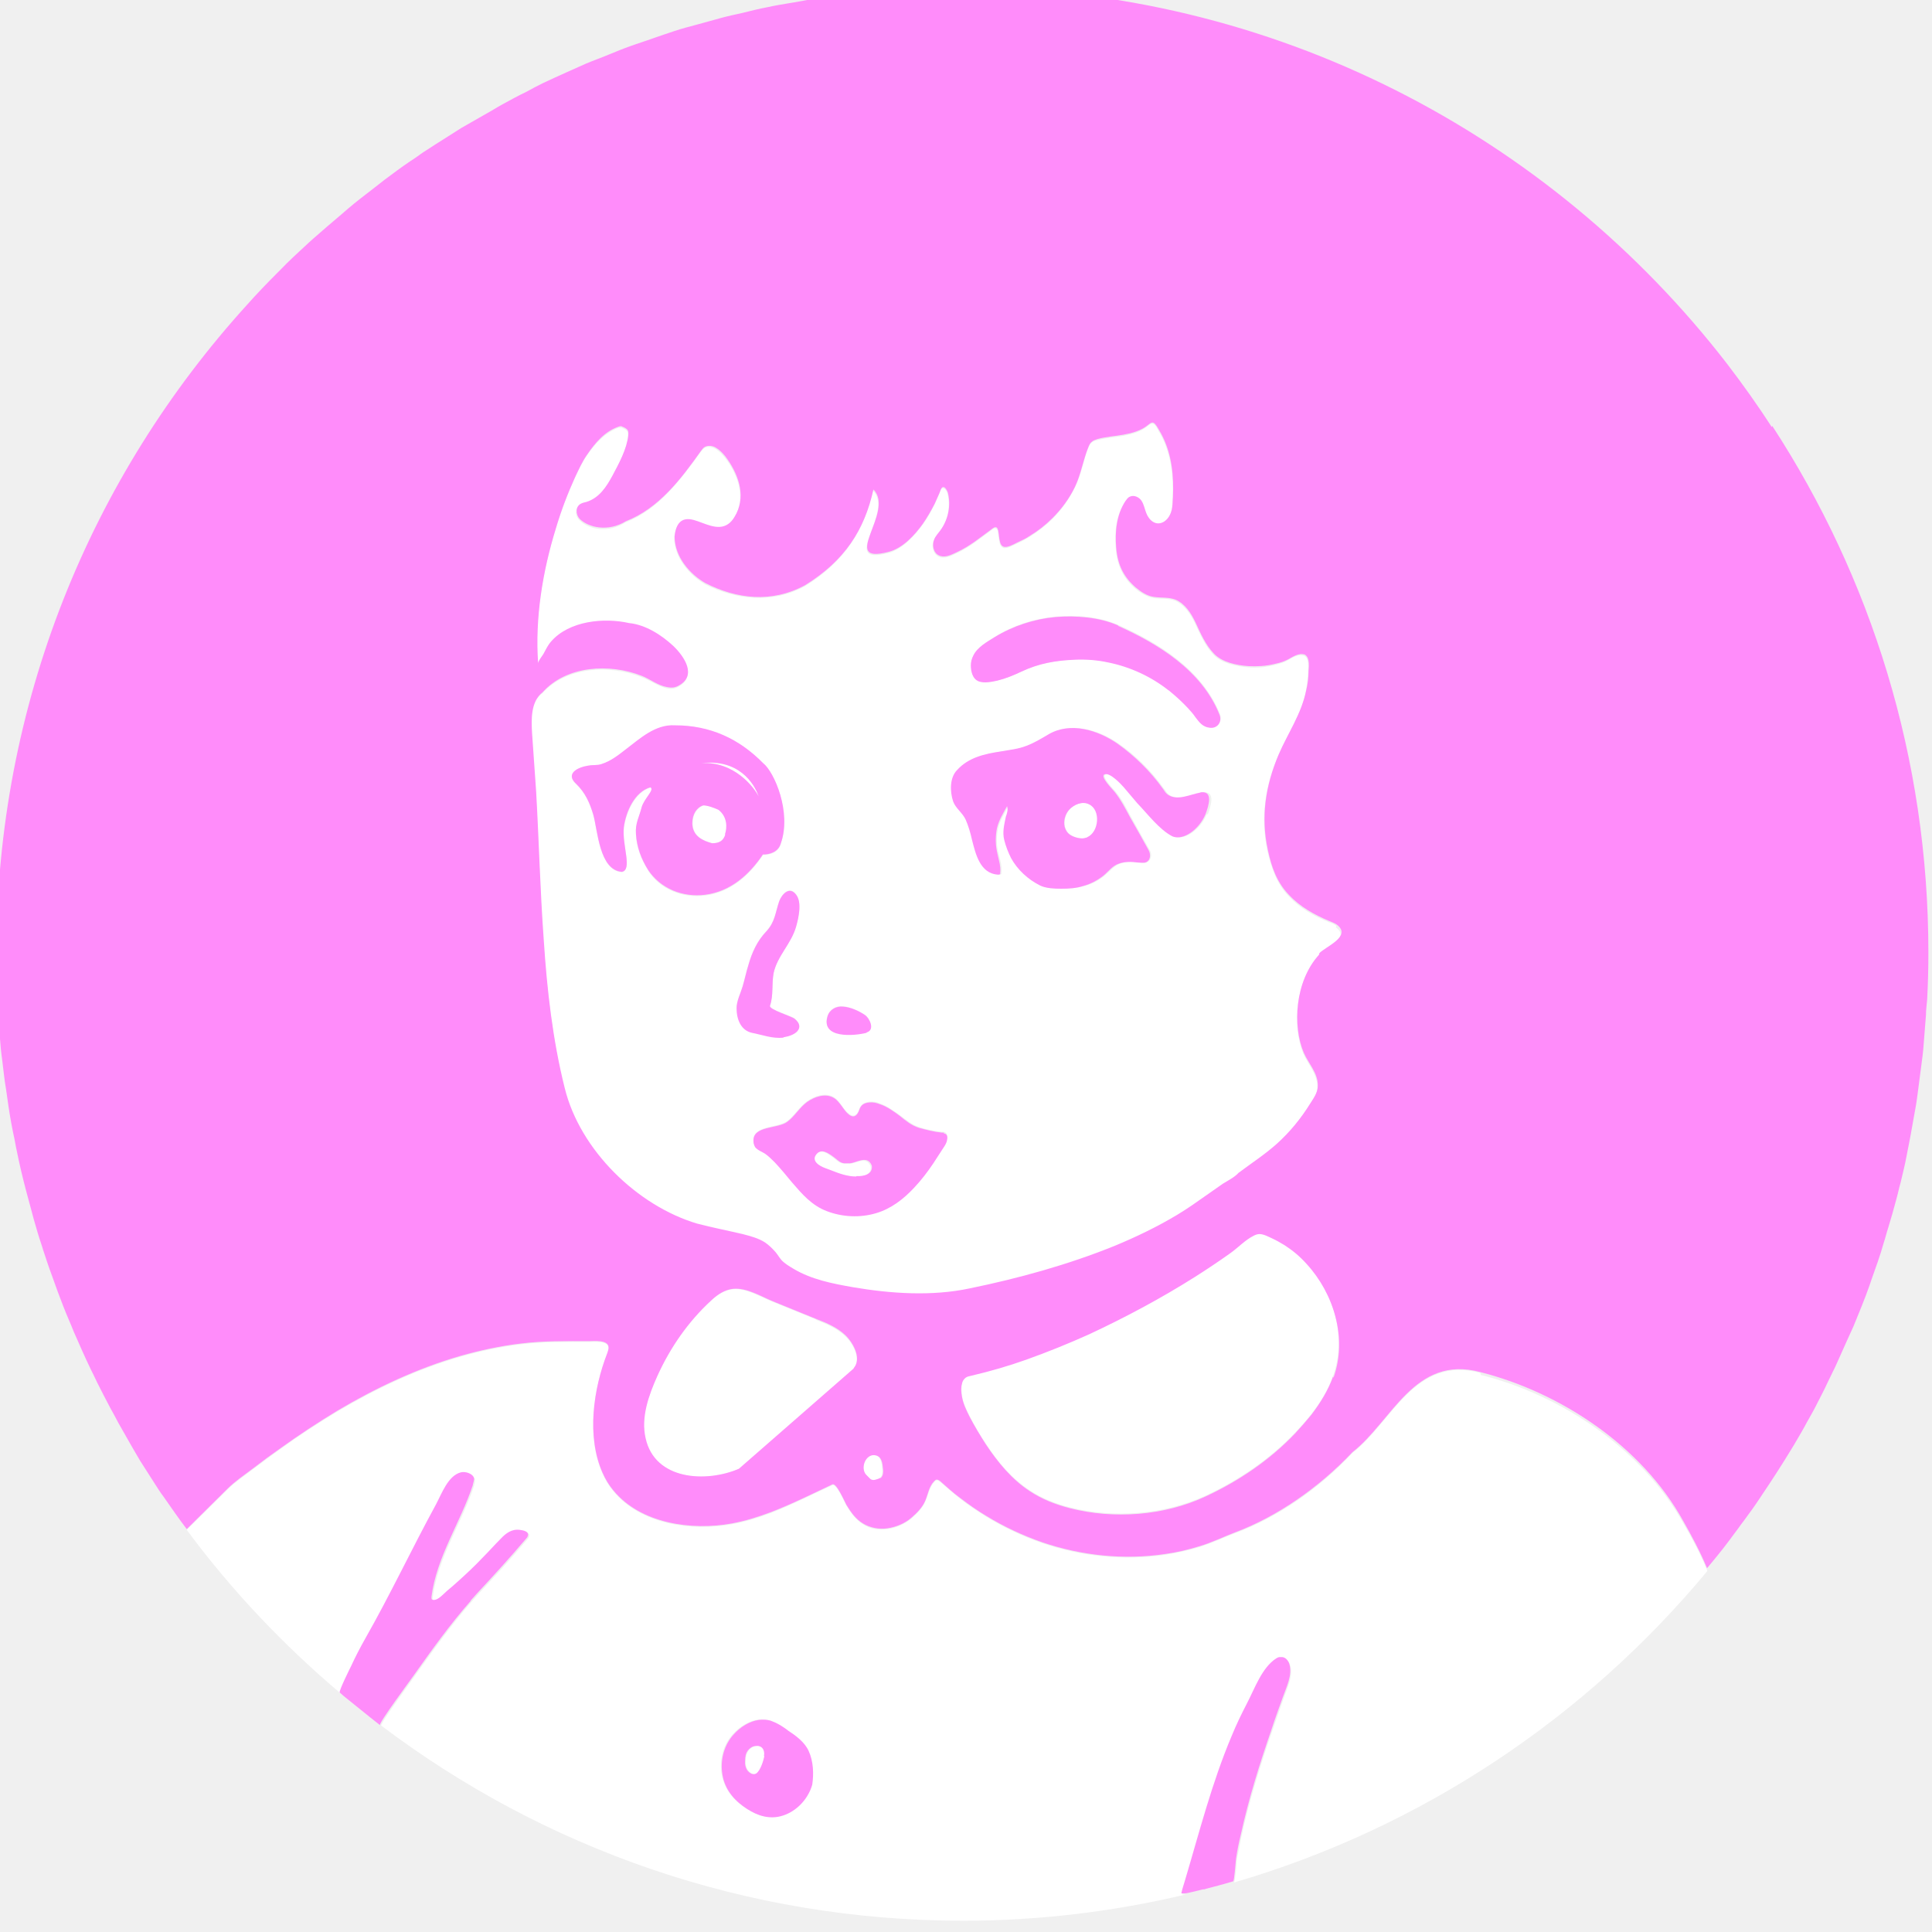
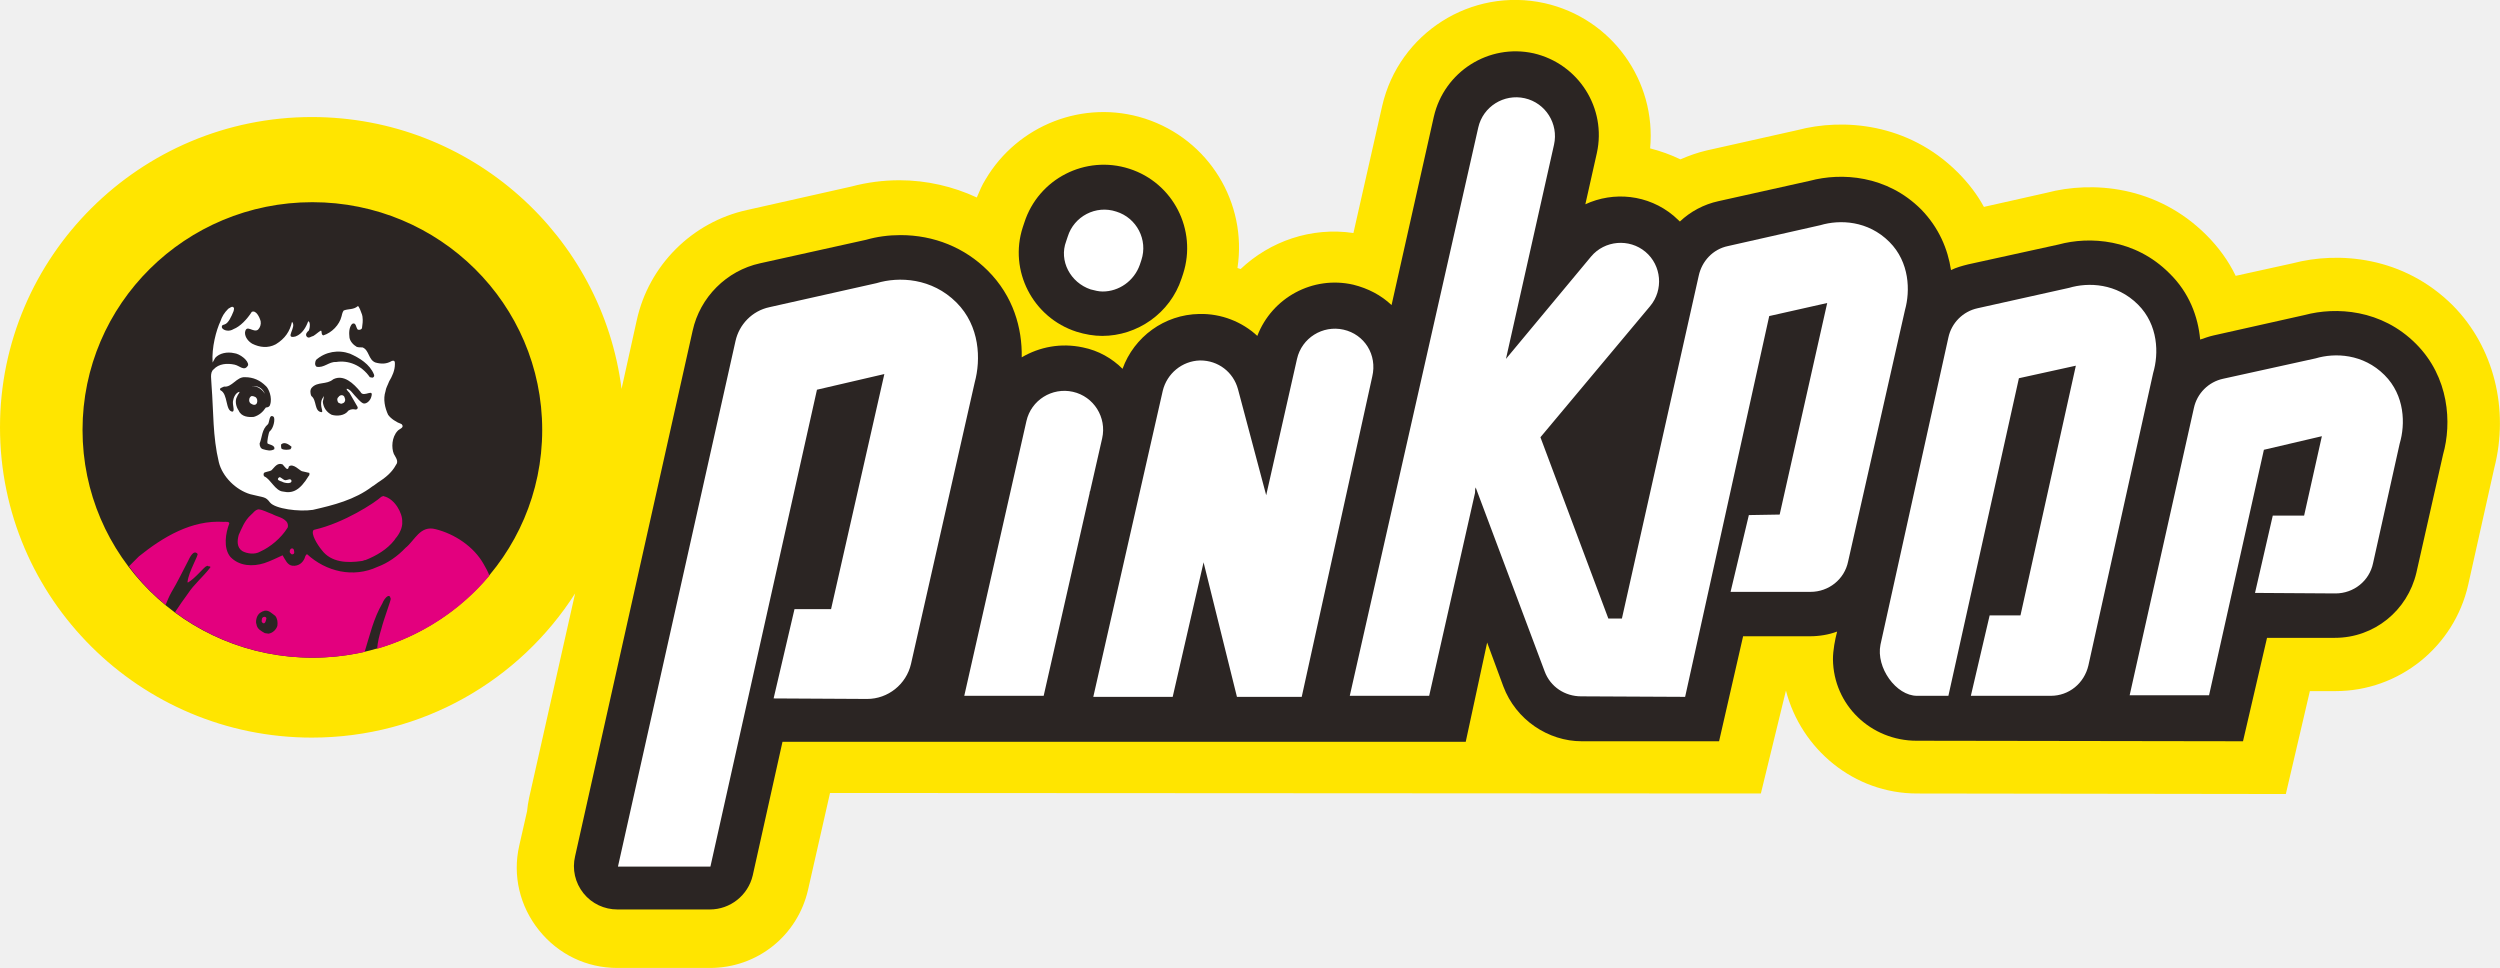
- <svg xmlns="http://www.w3.org/2000/svg" id="uuid-6446df7c-6e77-43a7-b198-098a9e299834" width="48" height="48" viewBox="0 0 48 48">
-   <defs>
-     <style>.uuid-f7339c47-a473-4e1d-9678-73e5965be45e{fill:#fff;}.uuid-77a30839-bd8a-4a62-8f6d-30250f1ace01{fill:#ff8cfa;}</style>
-   </defs>
-   <path class="uuid-f7339c47-a473-4e1d-9678-73e5965be45e" d="M20.27,32.78c-.36-.15-.72-.29-1.08-.44-.3-.12-.65-.34-.98-.31-.21.02-.39.14-.54.28-.58.53-1.02,1.18-1.35,1.89-.21.47-.41,1.02-.29,1.54.23,1.04,1.51,1.1,2.32.76l2.85-2.49c.21-.24-.01-.64-.21-.82-.2-.19-.47-.3-.72-.4h0Z" />
-   <path class="uuid-f7339c47-a473-4e1d-9678-73e5965be45e" d="M17.48,20.01c-.16.06-.27.22-.27.44,0,.33.27.44.49.5.16,0,.27-.06.33-.22.05-.17.05-.44-.16-.61-.11-.06-.27-.11-.38-.11h0Z" />
-   <path class="uuid-f7339c47-a473-4e1d-9678-73e5965be45e" d="M31.92,30.92c-.1-.06-.2-.13-.31-.17-.1-.04-.22-.12-.32-.11-.05,0-.1.02-.14.04-.22.11-.39.3-.59.44-.29.21-.58.4-.88.59-.84.53-1.72,1.01-2.62,1.42-.51.23-1.03.45-1.56.63-.45.16-.91.29-1.37.4-.05.01-.1.03-.14.05-.05.03-.08.09-.09.15-.02.1-.01.22,0,.32.03.18.11.34.19.5.12.24.25.46.4.68.29.45.64.87,1.1,1.17.3.2.64.33.99.42,1.1.28,2.35.18,3.37-.29.82-.38,1.6-.91,2.22-1.56.14-.15.28-.3.41-.47.23-.29.42-.6.54-.95.35-.97.01-2.08-.67-2.83-.16-.17-.34-.33-.54-.46h0Z" />
-   <path class="uuid-f7339c47-a473-4e1d-9678-73e5965be45e" d="M18.85,19.79c-.11-.33-.49-.94-1.43-.83.82-.05,1.32.61,1.43.83Z" />
-   <path class="uuid-f7339c47-a473-4e1d-9678-73e5965be45e" d="M33.2,23c-.06-.04-.12-.07-.19-.09-.37-.15-.72-.35-.99-.64-.3-.31-.43-.7-.53-1.12-.18-.83-.06-1.61.27-2.38.23-.53.57-1.01.68-1.58.03-.16.05-.32.06-.49,0-.11.02-.31-.07-.39-.04-.03-.09-.03-.13-.03-.15.01-.26.11-.39.17-.09.03-.18.06-.27.08-.21.05-.42.07-.63.05-.29-.02-.66-.1-.86-.31-.21-.22-.33-.5-.46-.78-.11-.23-.26-.46-.49-.56-.18-.08-.36-.04-.54-.07-.17-.03-.33-.13-.46-.24-.31-.27-.45-.59-.48-1-.03-.39,0-.81.23-1.14.03-.04.06-.09.11-.11.1-.05.22.01.29.1.06.09.09.2.12.31.07.18.24.33.44.21.14-.09.2-.26.21-.42.04-.52.02-1.06-.18-1.55-.04-.1-.09-.2-.15-.3-.03-.05-.08-.18-.15-.19-.05-.01-.09.03-.13.06-.17.14-.39.2-.61.24-.22.04-.44.05-.65.11-.05.01-.1.03-.14.07-.04.04-.06.09-.08.13-.12.33-.17.67-.33.98-.14.29-.33.55-.56.78-.17.17-.36.31-.56.44-.1.06-.21.12-.32.17-.09.04-.25.14-.34.1-.04-.02-.07-.06-.08-.1-.03-.1-.03-.2-.05-.3,0-.03-.02-.07-.05-.08-.03-.01-.06,0-.09.03-.29.21-.56.44-.89.59-.13.06-.29.15-.44.08-.14-.07-.19-.26-.12-.4.04-.08.1-.15.15-.22.2-.26.27-.62.19-.94-.01-.05-.05-.14-.12-.14-.05,0-.08.1-.09.15-.04.09-.08.18-.12.27-.08.17-.18.34-.29.49-.2.28-.51.61-.85.7-1.26.33.16-.99-.38-1.55-.22.99-.71,1.77-1.7,2.38-.82.44-1.7.33-2.47-.05-.38-.22-.77-.66-.77-1.16.03-.31.16-.5.48-.41.26.07.59.28.85.1.07-.05.12-.11.16-.18.29-.47.12-1-.17-1.42-.08-.11-.18-.23-.3-.3-.09-.05-.2-.07-.28-.01-.04.03-.07.07-.09.1-.5.69-1.04,1.42-1.86,1.74-.44.28-.93.17-1.15-.06-.11-.11-.11-.31.04-.38.04-.02.09-.03.13-.04.32-.1.49-.38.65-.66.16-.3.36-.65.39-.99,0-.04,0-.09-.01-.12-.02-.05-.09-.08-.14-.1-.03-.01-.06,0-.09,0-.34.13-.58.4-.78.69-.12.17-.21.37-.3.56-.19.41-.35.84-.48,1.28-.33,1.07-.52,2.23-.44,3.35,0-.05.1-.18.13-.23.06-.11.11-.22.19-.31.44-.52,1.31-.6,1.94-.46.41.04.81.3,1.1.57.27.26.6.74.12.99-.09.05-.19.05-.28.03-.22-.05-.41-.2-.63-.28-.79-.31-1.86-.26-2.46.41-.31.23-.29.69-.26,1.03.03.48.07.95.1,1.43.08,1.23.1,2.47.19,3.7.09,1.23.23,2.47.52,3.67.38,1.55,1.81,2.93,3.29,3.37.37.1.75.18,1.13.26.2.05.4.1.56.21.1.07.18.15.26.24.05.06.09.13.14.19.08.09.2.16.3.22.45.26.97.37,1.48.46.94.16,1.96.23,2.9.03,1.22-.25,2.45-.59,3.61-1.06.54-.22,1.06-.47,1.55-.77.25-.15.49-.32.73-.49.13-.1.27-.19.4-.28.12-.09.28-.17.39-.27.33-.23.66-.46.96-.73.32-.29.59-.62.82-.99.09-.14.19-.27.19-.44,0-.32-.23-.56-.35-.83-.27-.66-.22-1.77.38-2.43.15-.16.81-.43.43-.71h0ZM20.56,25.24c.05-.17.22-.26.39-.24.18.02.39.12.54.21.11.07.26.38.04.43-.31.08-1.15.16-.97-.41h0ZM16.1,21.62c-.17-.27-.29-.57-.3-.89-.02-.27.08-.42.14-.66.05-.22.33-.44.22-.5-.38.11-.6.61-.66.99-.05.44.22,1.05-.05,1.11-.56-.04-.6-1.03-.71-1.42-.09-.3-.2-.55-.43-.77-.27-.25.04-.41.31-.45.11-.02.22,0,.33-.04.22-.07.41-.21.58-.35.36-.28.74-.64,1.24-.61.88,0,1.59.33,2.19.94.27.22.71,1.22.44,1.99-.05.22-.27.28-.44.28-.34.51-.81.93-1.44,1.01-.55.07-1.11-.14-1.42-.62h0ZM18.3,25.04c0-.18.1-.37.15-.54.05-.17.09-.36.14-.52.09-.32.22-.61.45-.85.22-.24.22-.46.32-.75.06-.16.25-.39.42-.16.15.2.05.58,0,.79-.12.43-.47.73-.56,1.16-.05.27,0,.55-.09.81-.03.1.54.26.61.32.14.12.14.23.07.31-.07.08-.21.13-.34.15-.28.03-.52-.07-.78-.12-.27-.06-.38-.33-.38-.61h0ZM23.43,28.51c-.09.12-.16.25-.24.37-.15.21-.3.42-.48.61-.26.28-.57.52-.94.63-.4.12-.84.1-1.23-.05-.36-.14-.61-.42-.86-.71-.14-.17-.28-.34-.43-.5-.07-.07-.14-.14-.22-.2-.08-.07-.2-.1-.27-.18-.03-.04-.04-.09-.04-.14-.02-.39.61-.31.84-.49.18-.14.3-.35.49-.49.18-.13.46-.23.67-.1.16.1.22.3.37.41.14.11.22,0,.26-.12.04-.12.13-.16.25-.18.09,0,.17,0,.25.04.18.06.34.18.5.29.16.12.3.24.48.3.18.06.38.1.57.12.02,0,.04,0,.05,0,.07.02.09.06.08.16-.01.08-.06.14-.1.21h0ZM29.98,20.23c-.16.39-.55.66-.82.55-.33-.17-.6-.55-.88-.83l-.33-.39c-.07-.08-.35-.38-.48-.32-.12.05.21.38.25.43.16.19.27.42.39.64.15.27.3.54.45.8.07.11.05.27-.08.32-.05.02-.11.01-.17,0-.16-.03-.33-.03-.49.03-.15.06-.25.19-.37.29-.14.12-.31.21-.5.26-.18.05-.37.07-.56.07-.16,0-.37,0-.52-.08-.3-.15-.56-.39-.72-.68-.08-.14-.13-.29-.17-.45-.05-.2,0-.39.04-.58.02-.08.06-.18.03-.26-.09.18-.2.34-.25.54-.04.19-.05.39,0,.59.04.17.1.34.08.52,0,0,0,.02,0,.03-.01.02-.04.02-.06.02-.44-.03-.56-.51-.64-.86-.04-.17-.09-.35-.16-.51-.08-.17-.26-.28-.31-.45-.08-.24-.09-.59.1-.78.28-.31.68-.4,1.08-.46.22-.03.43-.06.64-.14.19-.07.36-.18.54-.28.55-.33,1.25-.11,1.73.23.42.29.81.68,1.11,1.1.01.01.02.03.03.04.03.04.06.09.1.12.24.18.57,0,.82-.05.36-.06.22.33.15.54h0ZM30.06,18.07c-.18-.02-.26-.13-.35-.26-.06-.07-.12-.15-.18-.22-.14-.15-.29-.29-.45-.42-.01-.01-.03-.02-.04-.03-.44-.34-.95-.58-1.49-.69-.27-.05-.55-.08-.82-.07-.48.02-.91.1-1.35.3-.19.09-.38.18-.59.22-.14.03-.32.07-.46.02-.16-.06-.2-.25-.2-.4,0-.08.02-.17.06-.24.1-.21.34-.34.53-.46.45-.28.97-.45,1.51-.5.5-.05,1.09,0,1.56.21.99.44,2.08,1.11,2.52,2.21.07.18-.06.35-.25.32h0Z" />
-   <path class="uuid-f7339c47-a473-4e1d-9678-73e5965be45e" d="M27.06,19.98c-.17-.08-.38,0-.49.14-.13.15-.17.4-.04.56.03.04.09.07.14.1.07.03.15.05.23.05.04,0,.09-.01.13-.03.29-.12.35-.67.04-.82h0Z" />
-   <path class="uuid-f7339c47-a473-4e1d-9678-73e5965be45e" d="M21.09,28.91c-.1,0-.16.01-.25-.04-.06-.04-.11-.09-.17-.13-.11-.08-.28-.21-.4-.06-.15.17.07.3.21.35.05.02.11.04.16.06.2.07.4.14.61.15.17,0,.41-.04.38-.26-.11-.28-.38-.06-.55-.06h0Z" />
-   <path class="uuid-f7339c47-a473-4e1d-9678-73e5965be45e" d="M36.78,34.11c-1.64-.44-2.19,1.22-3.18,1.99-.82.88-1.86,1.6-2.91,1.99-.29.11-.57.24-.87.34-.29.09-.58.15-.88.2-1.02.15-2.07.04-3.04-.29-.49-.17-.96-.39-1.4-.66-.22-.14-.44-.28-.64-.44-.17-.13-.33-.28-.5-.42-.03-.02-.06-.05-.09-.04-.03,0-.04.02-.06.04-.12.14-.15.32-.22.48-.07.17-.21.31-.35.43-.17.14-.38.23-.59.26-.21.03-.43,0-.61-.12-.18-.11-.3-.28-.41-.46-.05-.09-.25-.56-.35-.51-.51.23-1.01.49-1.53.69-.31.12-.64.22-.97.28-.99.18-2.26.01-2.94-.82-.11-.13-.2-.28-.27-.44-.4-.9-.24-2.09.12-2.98.02-.04.03-.09.03-.13,0-.2-.36-.16-.49-.16-.57,0-1.12-.01-1.69.06-.51.06-1.02.17-1.51.31-1.07.31-2.09.79-3.05,1.36-.48.29-.96.6-1.41.93-.23.16-.45.33-.68.5-.21.16-.45.32-.64.51l-1.01,1c1.11,1.5,2.4,2.86,3.82,4.06-.02-.05.25-.58.28-.65.11-.24.23-.47.36-.7.62-1.09,1.14-2.22,1.75-3.32.14-.26.31-.72.62-.8.11-.03.3.03.33.16,0,.04,0,.09-.02.13v.02c-.31.94-.9,1.78-1.03,2.78,0,.01,0,.03,0,.05.01.03.04.04.07.03.11-.02.23-.16.31-.22.1-.09.21-.18.31-.27.2-.18.39-.36.57-.55.16-.16.3-.33.46-.48.13-.13.28-.25.48-.22.07.01.2.03.2.12,0,.04-.03.08-.06.11-.39.46-.8.91-1.21,1.35-.05.06-.11.12-.16.18-.51.58-.95,1.2-1.4,1.83-.06.09-.87,1.19-.85,1.25,4.02,3.04,9.03,4.85,14.46,4.85,1.9,0,3.75-.23,5.52-.65-.03,0-.06,0-.08,0,.01-.11.06-.22.09-.32.37-1.2.67-2.43,1.16-3.59.12-.28.24-.55.38-.81.19-.36.37-.89.73-1.12.03-.02.05-.03.08-.03.02,0,.04,0,.07,0,.08.01.14.08.17.16.09.27-.07.58-.16.84-.1.28-.19.55-.29.83-.29.84-.56,1.7-.75,2.57-.04.2-.08.39-.12.6,0,.05-.04.52-.07.57,4.66-1.36,8.74-4.1,11.76-7.74-.16-.4-.39-.83-.59-1.17-1.04-1.88-3.07-3.21-5.04-3.7h0ZM20.16,44.33c-.11.39-.45.74-.86.8-.32.05-.6-.08-.85-.26-.29-.21-.48-.48-.53-.85-.04-.34.06-.69.29-.94.16-.18.39-.32.63-.36.1-.01.21,0,.31.03.14.05.27.14.39.22.2.14.41.29.52.51.12.25.13.56.09.84h0Z" />
-   <path class="uuid-f7339c47-a473-4e1d-9678-73e5965be45e" d="M18.78,43.38c-.09.01-.17.08-.21.16-.04.08-.05.19-.04.28,0,.07.03.14.08.19.08.08.14.08.2.05.11-.07.18-.32.2-.43.03-.15-.05-.28-.22-.25h0Z" />
-   <path class="uuid-f7339c47-a473-4e1d-9678-73e5965be45e" d="M21.86,36.23c-.05-.07-.13-.09-.22-.07-.18.06-.25.36-.12.49.03.03.05.05.08.08.01.01.02.02.04.03,0,0,0,0,0,0,.02,0,.03,0,.05.01.06,0,.13,0,.17-.05.04-.04.06-.09.06-.14s0-.11-.01-.16c-.01-.07-.02-.14-.06-.19h0Z" />
-   <path class="uuid-77a30839-bd8a-4a62-8f6d-30250f1ace01" d="M11.69,39.77c.05-.06.11-.12.16-.18.41-.44.82-.89,1.21-1.35.03-.03.06-.07.06-.11,0-.09-.13-.11-.2-.12-.2-.03-.35.08-.48.22-.16.16-.3.32-.46.48-.18.19-.37.37-.57.55-.1.09-.2.18-.31.27-.08.07-.2.21-.31.22-.03,0-.06,0-.07-.03,0-.01,0-.03,0-.05.13-1,.72-1.84,1.03-2.78v-.02s.03-.09.03-.13c-.02-.13-.22-.19-.33-.16-.32.08-.48.54-.62.8-.6,1.1-1.13,2.23-1.75,3.32-.13.23-.25.46-.36.7-.03.06-.3.6-.28.65h0s.06.05.09.08c.22.18.45.36.67.54.08.06.16.13.24.19h0c-.03-.06.79-1.16.85-1.25.44-.62.89-1.25,1.4-1.83h0Z" />
-   <path class="uuid-77a30839-bd8a-4a62-8f6d-30250f1ace01" d="M30.83,45.57c.19-.87.46-1.73.75-2.57.09-.28.19-.55.29-.83.09-.26.25-.56.16-.84-.03-.08-.09-.15-.17-.16-.02,0-.05,0-.07,0-.03,0-.06.02-.08.03-.36.23-.54.76-.73,1.12-.14.27-.27.54-.38.81-.49,1.16-.8,2.38-1.16,3.59-.03.11-.07.21-.09.32.02,0,.05,0,.08,0,.06,0,.12-.02.17-.03.1-.02.2-.05.29-.07,0,0,.01,0,.02,0,.01,0,.03,0,.04-.01.23-.06.46-.12.69-.19,0,0,0,0,0,0,.03-.04.06-.51.07-.57.03-.2.07-.4.12-.6h0Z" />
-   <path class="uuid-77a30839-bd8a-4a62-8f6d-30250f1ace01" d="M29.83,19.69c-.25.04-.58.22-.82.05-.04-.03-.07-.07-.1-.12-.01-.01-.02-.03-.03-.04-.3-.42-.69-.8-1.11-1.1-.49-.34-1.18-.56-1.73-.23-.17.1-.35.21-.54.28-.2.08-.42.1-.64.14-.4.06-.8.15-1.08.46-.19.19-.18.54-.1.78.06.17.23.28.31.45.07.16.12.33.16.51.09.35.2.83.64.86.02,0,.05,0,.06-.02,0,0,0-.02,0-.03.02-.18-.05-.35-.08-.52-.04-.19-.04-.39,0-.59.05-.2.15-.36.25-.54.03.08,0,.18-.03.26-.04.2-.09.38-.04.58.04.16.1.31.17.45.16.29.42.53.72.68.14.07.36.08.52.08.19,0,.38-.01.56-.07.18-.05.35-.14.5-.26.12-.1.22-.24.37-.29.16-.06.32-.05.49-.03.06,0,.11.01.17,0,.14-.04.15-.21.08-.32-.15-.27-.3-.54-.45-.8-.12-.22-.23-.44-.39-.64-.04-.05-.37-.38-.25-.43.13-.06.41.24.48.32l.33.39c.27.28.55.66.88.83.27.11.66-.17.82-.55.08-.21.21-.61-.15-.54h0ZM27.02,20.8s-.08.03-.13.03c-.08,0-.16-.02-.23-.05-.05-.02-.1-.05-.14-.1-.13-.16-.09-.41.04-.56.12-.13.33-.22.49-.14.31.14.25.7-.04.82h0Z" />
-   <path class="uuid-77a30839-bd8a-4a62-8f6d-30250f1ace01" d="M19.56,42.98c-.12-.09-.25-.17-.39-.22-.1-.04-.21-.04-.31-.03-.24.03-.47.18-.63.36-.23.25-.33.6-.29.94.04.36.24.64.53.85.25.18.53.31.85.26.41-.07.75-.41.86-.8.04-.27.03-.58-.09-.84-.1-.22-.32-.38-.52-.51h0ZM18.99,43.63c-.02.1-.09.35-.2.43-.05.03-.12.03-.2-.05-.05-.05-.07-.12-.08-.19,0-.09,0-.2.04-.28.04-.08.12-.15.21-.16.17-.03.25.1.22.25h0Z" />
-   <path class="uuid-77a30839-bd8a-4a62-8f6d-30250f1ace01" d="M23.45,28.14s-.03,0-.05,0c-.19-.02-.39-.07-.57-.12-.19-.06-.33-.18-.48-.3-.15-.11-.31-.23-.5-.29-.08-.03-.16-.05-.25-.04-.13.01-.21.06-.25.18-.04.12-.12.23-.26.12-.14-.11-.21-.31-.37-.41-.21-.13-.49-.03-.67.1-.19.14-.31.36-.49.49-.23.18-.87.09-.84.49,0,.05.02.1.04.14.06.08.19.12.27.18.08.06.15.13.22.2.15.16.29.33.43.5.25.29.49.57.86.71.39.15.83.17,1.23.05.37-.11.68-.35.94-.63.18-.19.34-.4.48-.61.08-.12.16-.25.24-.37.04-.06.09-.13.1-.21.02-.1-.01-.15-.08-.16h0ZM21.27,29.23c-.21,0-.41-.07-.61-.15-.05-.02-.11-.04-.16-.06-.14-.05-.36-.18-.21-.35.12-.14.29-.02.4.06.06.04.11.09.17.13.09.06.15.04.25.04.16,0,.44-.22.55.06.03.22-.21.27-.38.26h0Z" />
-   <path class="uuid-77a30839-bd8a-4a62-8f6d-30250f1ace01" d="M27.78,15.54c-.47-.21-1.06-.25-1.56-.21-.53.05-1.05.22-1.51.5-.19.12-.43.25-.53.46-.04.08-.06.16-.06.24,0,.15.04.34.2.4.14.05.32.01.46-.02.2-.05.4-.13.59-.22.44-.21.86-.28,1.35-.3.28-.01.55.01.82.07.54.11,1.06.35,1.49.69.01,0,.03.02.04.03.16.13.31.27.45.42.06.07.13.14.18.22.1.13.18.24.35.26.19.03.32-.14.25-.32-.44-1.11-1.54-1.77-2.52-2.21h0Z" />
-   <path class="uuid-77a30839-bd8a-4a62-8f6d-30250f1ace01" d="M21.53,25.65c.22-.06.07-.36-.04-.43-.14-.1-.36-.2-.54-.21-.17-.02-.34.07-.39.24-.17.56.66.49.97.41h0Z" />
-   <path class="uuid-77a30839-bd8a-4a62-8f6d-30250f1ace01" d="M19.47,25.77c.13-.02.27-.07.34-.15.07-.08.08-.19-.07-.31-.07-.06-.64-.23-.61-.32.09-.26.04-.54.09-.81.09-.43.44-.73.56-1.16.06-.21.15-.6,0-.79-.17-.23-.36,0-.42.16-.1.29-.1.51-.32.75-.23.24-.36.53-.45.85-.05.16-.09.35-.14.52-.05.17-.15.36-.15.54,0,.28.11.55.38.61.26.05.51.15.78.12h0Z" />
-   <path class="uuid-77a30839-bd8a-4a62-8f6d-30250f1ace01" d="M18.96,21.23c.16,0,.38-.06.44-.28.27-.77-.16-1.77-.44-1.99-.6-.61-1.32-.94-2.19-.94-.49-.03-.87.33-1.24.61-.18.14-.36.28-.58.35-.11.04-.22.02-.33.04-.27.04-.58.2-.31.45.23.22.34.47.43.77.11.39.15,1.38.71,1.42.27-.05,0-.66.05-1.11.05-.39.27-.88.66-.99.11.06-.16.28-.22.5-.06.24-.16.39-.14.66.02.32.13.62.3.89.31.47.86.69,1.42.62.63-.08,1.1-.5,1.44-1.01h0ZM18.85,19.79c-.11-.22-.6-.88-1.43-.83.93-.11,1.32.5,1.43.83ZM18.02,20.73c-.05.17-.16.22-.33.22-.22-.06-.49-.17-.49-.5,0-.22.11-.39.27-.44.11,0,.27.06.38.11.22.17.22.44.16.61h0Z" />
-   <path class="uuid-77a30839-bd8a-4a62-8f6d-30250f1ace01" d="M44.02,10.61c-.35-.54-.72-1.06-1.11-1.57C38.52,3.36,31.64-.31,23.91-.31h-.04c-.24,0-.47.01-.7.02-.17,0-.34,0-.51.01-.24.01-.47.03-.71.05-.17.01-.34.02-.51.04-.23.02-.45.06-.67.09-.18.02-.35.04-.53.07-.21.03-.43.08-.64.11-.18.03-.36.06-.54.1-.21.04-.41.09-.61.14-.18.04-.37.08-.55.13-.19.05-.39.11-.58.16-.19.05-.38.1-.56.16-.18.06-.36.12-.53.18-.19.07-.39.13-.58.2-.17.06-.34.13-.51.2-.19.08-.39.15-.58.23-.16.07-.31.14-.47.21-.2.09-.4.18-.59.27-.14.07-.28.14-.42.22-.21.1-.41.21-.61.32-.13.07-.25.15-.38.22-.21.12-.42.24-.63.36-.11.07-.22.14-.33.21-.22.14-.43.27-.64.41-.1.07-.19.14-.29.2-.22.15-.44.31-.65.47-.08.06-.15.12-.23.18-.23.18-.46.35-.68.54-.05.04-.1.09-.15.13-.24.2-.48.41-.72.62-.03.03-.07.06-.1.09-.25.23-.5.46-.73.7-.01.01-.03.03-.05.05-.26.26-.51.52-.75.79,0,0,0,0,0,0C2.26,11.84-.09,17.49-.09,23.7c0,.05,0,.1,0,.15,0,.32,0,.64.02.96,0,.14.02.28.03.42.01.23.03.47.05.7.01.15.03.3.05.45.03.23.05.46.09.68.02.14.04.28.06.42.04.27.09.55.15.82.02.09.03.18.05.26.07.35.15.69.24,1.03.03.12.07.25.1.37.06.23.12.45.19.68.04.14.09.27.13.41.07.21.14.43.22.64.05.13.09.26.14.39.09.24.18.48.28.71.04.09.08.19.12.29.14.32.28.64.43.95.05.1.1.2.15.31.11.22.22.43.33.64.07.12.13.24.2.37.11.19.22.39.33.58.07.12.14.24.21.36.13.2.26.41.39.61.06.09.12.19.19.28.19.27.38.55.58.81h0l1.01-1c.19-.19.43-.35.64-.51.22-.17.45-.34.68-.5.46-.33.93-.64,1.41-.93.96-.57,1.98-1.05,3.05-1.36.49-.14,1-.25,1.51-.31.56-.07,1.12-.06,1.69-.06.13,0,.49-.04.49.16,0,.05-.02.09-.03.13-.35.9-.52,2.08-.12,2.98.07.16.16.31.27.44.68.83,1.95,1,2.94.82.33-.06.65-.16.97-.28.52-.2,1.02-.45,1.53-.69.1-.05.3.42.35.51.11.18.23.35.41.46.18.11.4.15.61.12.21-.03.43-.12.59-.26.14-.12.28-.26.35-.43.07-.17.09-.35.22-.48.02-.02.04-.04.06-.04.03,0,.07.02.09.04.16.14.32.29.5.42.21.16.42.31.64.44.44.27.91.49,1.4.66.97.33,2.02.44,3.04.29.3-.04.59-.11.88-.2.3-.09.58-.23.87-.34,1.04-.39,2.08-1.11,2.91-1.99.99-.77,1.54-2.43,3.18-1.99,1.97.5,4,1.82,5.04,3.7.2.35.43.78.59,1.17h0s0,0,.01-.01c.03-.04.07-.08.1-.12.2-.24.39-.48.57-.73.08-.1.15-.21.23-.31.14-.19.28-.38.41-.58.08-.12.16-.24.24-.36.12-.18.24-.37.36-.56.08-.13.16-.26.24-.39.11-.19.22-.37.32-.56.07-.13.15-.26.22-.4.1-.2.21-.4.3-.6.06-.13.13-.26.19-.39.1-.22.2-.45.3-.67.05-.11.1-.22.15-.33.14-.34.28-.68.4-1.02.01-.04.03-.08.04-.12.11-.31.22-.61.31-.93.04-.12.07-.25.11-.37.07-.23.14-.47.2-.7.04-.14.07-.29.11-.43.05-.22.11-.44.15-.67.03-.15.06-.3.09-.46.04-.22.08-.44.12-.67.03-.15.05-.31.07-.46.03-.23.06-.46.09-.69.02-.15.04-.3.05-.45.02-.25.04-.51.06-.76,0-.13.02-.26.03-.39.02-.38.03-.76.03-1.14v-.03c0-4.83-1.43-9.32-3.88-13.08h0ZM21.21,34l-2.85,2.49c-.81.35-2.09.29-2.32-.76-.12-.52.08-1.07.29-1.54.32-.71.77-1.36,1.35-1.89.15-.14.33-.26.54-.28.33-.03.69.19.98.31.36.15.72.29,1.08.44.26.1.52.21.72.4.19.18.42.58.21.82h0ZM21.87,36.72s-.11.05-.17.05c-.02,0-.03,0-.05-.01,0,0,0,0,0,0-.01,0-.03-.02-.04-.03-.03-.03-.05-.05-.08-.08-.14-.13-.07-.43.12-.49.08-.02.17,0,.22.07.04.06.05.12.06.19,0,.05.02.11.01.16,0,.05-.02.11-.06.14h0ZM33.12,34.2c-.12.34-.32.66-.54.95-.13.16-.27.32-.41.47-.63.66-1.4,1.18-2.22,1.56-1.03.48-2.28.57-3.37.29-.35-.09-.69-.22-.99-.42-.45-.29-.8-.72-1.1-1.17-.14-.22-.28-.45-.4-.68-.08-.16-.16-.32-.19-.5-.02-.1-.03-.22,0-.32.01-.06.04-.11.09-.15.04-.03.09-.04.14-.05.47-.11.92-.24,1.37-.4.53-.19,1.05-.4,1.56-.63.9-.42,1.78-.89,2.62-1.42.3-.19.6-.39.88-.59.2-.14.37-.33.59-.44.04-.02.09-.04.14-.04.11,0,.23.07.32.11.11.05.21.11.31.17.2.13.38.28.54.46.68.74,1.02,1.85.67,2.83h0ZM32.77,23.72c-.6.66-.66,1.77-.38,2.43.12.28.36.51.35.83,0,.17-.11.31-.19.44-.23.37-.5.7-.82.99-.3.27-.64.49-.96.73-.1.11-.26.19-.39.27-.13.09-.27.19-.4.28-.24.17-.48.34-.73.49-.5.3-1.02.55-1.55.77-1.16.47-2.39.81-3.61,1.06-.94.2-1.96.13-2.9-.03-.51-.09-1.03-.19-1.48-.46-.1-.06-.22-.13-.3-.22-.05-.06-.09-.13-.14-.19-.08-.09-.16-.17-.26-.24-.17-.11-.37-.16-.56-.21-.38-.09-.75-.16-1.13-.26-1.48-.44-2.91-1.82-3.29-3.37-.3-1.2-.44-2.44-.52-3.67-.09-1.23-.12-2.47-.19-3.7-.03-.48-.07-.95-.1-1.43-.02-.34-.04-.8.26-1.03.6-.67,1.67-.72,2.46-.41.21.08.4.24.63.28.1.02.19.02.28-.03.48-.25.15-.73-.12-.99-.29-.27-.69-.53-1.1-.57-.62-.14-1.49-.06-1.94.46-.08.09-.13.2-.19.31-.03.05-.13.17-.13.23-.08-1.12.11-2.28.44-3.35.13-.44.29-.86.48-1.28.09-.19.18-.39.3-.56.2-.29.43-.57.78-.69.03-.01.06-.02.09,0,.05.02.12.05.14.1.02.04.01.08.01.12-.04.34-.23.69-.39.99-.15.28-.33.56-.65.66-.04.01-.09.02-.13.04-.15.07-.14.27-.04.38.22.22.71.33,1.15.06.82-.32,1.37-1.05,1.86-1.74.03-.04.06-.08.09-.1.08-.05.2-.04.28.01.12.07.22.18.3.3.29.42.46.95.17,1.42-.04.07-.1.14-.16.18-.26.18-.59-.03-.85-.1-.32-.09-.45.1-.48.41,0,.5.38.94.77,1.16.77.39,1.64.5,2.47.05.99-.61,1.48-1.38,1.7-2.38.55.55-.88,1.88.38,1.55.35-.09.65-.42.85-.7.11-.16.2-.32.29-.49.04-.09.08-.18.12-.27.02-.04.04-.14.09-.15.06,0,.1.09.12.14.08.32.01.67-.19.94-.05.07-.12.14-.15.22-.06.14-.02.34.12.4.15.07.31-.02.44-.08.33-.15.6-.38.89-.59.03-.02.06-.04.09-.03.03.01.04.05.05.08.02.1.02.2.05.3.01.04.04.09.08.1.09.04.26-.06.34-.1.11-.05.22-.1.32-.17.2-.12.39-.27.56-.44.23-.23.42-.49.56-.78.15-.32.2-.66.33-.98.02-.05.04-.1.08-.13.04-.04.09-.05.14-.07.21-.06.43-.07.65-.11.22-.04.44-.1.61-.24.04-.03.08-.07.13-.06.06.02.12.14.15.19.06.1.11.2.15.3.2.49.22,1.03.18,1.55-.01.16-.07.33-.21.42-.2.12-.37-.03-.44-.21-.04-.1-.06-.22-.12-.31s-.19-.15-.29-.1c-.05.02-.08.07-.11.11-.22.34-.26.75-.23,1.14.03.41.17.73.48,1,.13.11.29.22.46.24.18.03.36,0,.54.07.23.1.38.33.49.56.13.28.25.56.46.78.21.22.57.29.86.31.21.01.42,0,.63-.05.09-.02.18-.04.27-.08.13-.05.24-.15.39-.17.05,0,.1,0,.13.03.1.08.08.28.07.39,0,.16-.02.33-.06.49-.12.58-.45,1.05-.68,1.58-.33.78-.45,1.55-.27,2.38.09.42.22.8.53,1.12.27.29.63.49.99.64.07.03.13.05.19.09.39.29-.28.55-.43.71h0Z" />
+ <svg xmlns="http://www.w3.org/2000/svg" id="Layer_1" viewBox="0 0 478.6 185.3" width="2500" height="968">
+   <style>.st0{fill:#ffe500}.st1{fill:#2b2523}.st2{fill:#fff}.st3{fill:#e3007e}</style>
+   <path class="st0" d="M469.6 58.5c-9.5-9.5-22-10.4-30.7-8.1L428 52.8c-1.4-2.9-3.3-5.5-5.6-7.8-9.5-9.5-21.9-10.4-30.6-8.1l-12 2.7c-1.3-2.4-3-4.6-5-6.6-9.5-9.5-22-10.4-30.7-8.1l-17.4 3.9c-1.7.4-3.4 1-5 1.7a31 31 0 0 0-5.8-2.1c1.2-12.9-7.3-24.9-20.2-27.8-14-3.1-27.9 5.7-31.1 19.7l-5.5 24.3c-8.1-1.2-16 1.6-21.6 6.9-.2-.1-.4-.1-.6-.2 1.9-12.4-5.4-24.6-17.7-28.6-11.8-3.8-24.4 1.3-30.5 11.6-.7 1.1-1.2 2.3-1.7 3.5-4.5-2.1-9.6-3.3-14.8-3.3-3.1 0-6.2.4-9.2 1.2l-20 4.5c-10.5 2.3-18.8 10.6-21.1 21.1L119 74.4v.1c-3.7-29.3-28.8-52.1-59.3-52.1C26.8 22.4 0 49.1 0 81.8c0 32.8 26.8 59.4 59.7 59.4 21.2 0 39.8-11 50.4-27.6l-8.8 39.1c-.2.9-.3 1.7-.4 2.6l-1.5 6.6c-1.3 5.7.1 11.6 3.8 16.2 3.7 4.6 9.1 7.2 15 7.2h17.7c9.1 0 16.8-6.2 18.8-15l4.2-18.5 178.2.1 4.8-19.7c2.9 11.2 13 19.7 25.1 19.7l70.6.1 4.6-19.7h4.9c12.2 0 22.7-8.5 25.4-20.3l5-22.4c2.9-11.3-.1-23.2-7.9-31.1" />
+   <path class="st1" d="M462.5 65.8c-6.6-6.6-15.3-7.1-21.3-5.5l-17.4 3.9c-.9.2-1.7.5-2.6.8-.4-4.4-2.1-9-5.9-12.7-6.6-6.6-15.3-7.1-21.2-5.5l-17.3 3.8c-1.2.3-2.3.6-3.3 1.1-.6-4-2.3-8.1-5.7-11.6-6.6-6.6-15.3-7.1-21.3-5.5L329 38.5c-2.8.6-5.4 2-7.4 3.9-.4-.4-.8-.7-1.2-1.1-4.9-4.1-11.5-4.7-16.9-2.2l2.2-9.8c1.9-8.6-3.5-17.1-12.1-19.1-8.6-1.9-17.1 3.5-19.1 12.1l-8.1 36.1c-2-1.9-4.5-3.2-7.3-3.9-7.8-1.8-15.6 2.5-18.4 9.8-2.9-2.7-6.9-4.3-11.1-4.2-6.7.1-12.5 4.4-14.7 10.5-2-2-4.6-3.5-7.6-4.1-4.2-.9-8.3-.1-11.7 1.9.1-5.6-1.6-11.7-6.5-16.6-4.4-4.4-10.3-6.8-16.7-6.8-2.3 0-4.5.3-6.6.9l-20.3 4.5c-6.4 1.4-11.5 6.5-12.9 12.9l-22.5 100.6c-.6 2.5 0 5.1 1.6 7.1s4 3.1 6.5 3.1h17.7c3.9 0 7.3-2.7 8.2-6.5l5.7-25.6h130.8l4.1-19 3.1 8.4c2.4 6.4 8.6 10.5 15 10.5h26.3l4.6-20.1h12.8c1.8 0 3.6-.3 5.2-.9-.4 1.5-.8 3.6-.8 5.3.1 8.8 7.3 15.6 16 15.6l62.5.1 4.6-19.8h13c7.5 0 13.9-5.2 15.6-12.5l5.1-22.6c1.7-6 1.2-14.8-5.2-21.2" />
+   <path class="st1" d="M206.1 63.5c1.6.5 3.3.8 4.9.8 6.7 0 13-4.3 15.2-11l.3-.9c2.7-8.4-1.9-17.4-10.3-20.1s-17.4 1.9-20.1 10.3l-.3.9c-2.7 8.3 1.9 17.3 10.3 20M15.8 82.3c0-24.1 19.7-43.6 44-43.6s44 19.5 44 43.6-19.7 43.6-44 43.6-44-19.5-44-43.6" />
+   <path class="st2" d="M69.3 60.2c.1.3.1.5.1.5.1.7 0 1.4-.1 2.1-.1.3-.5.4-.8.3-.4-.4-.3-1.5-1.1-1.1-.6.7-.6 1.7-.5 2.6.1.7.7 1.4 1.4 1.8.3.1.7.1 1.1.1 1.3.5 1.1 2.4 2.5 2.9 1.1.3 2.1.3 3.1-.3.6-.2.6.2.6.6 0 1.2-.5 2.3-1.1 3.3-.3.8-.6 1.2-.7 1.9-.5 1.5-.1 3.2.5 4.5.5.7 1.5 1.4 2.6 1.8.6.7-.5.9-.8 1.3-1.1 1.2-1.2 3.2-.7 4.4.3.6 1 1.4.4 2.1-.8 1.5-2.1 2.5-3.5 3.4-.5.4-.7.5-1 .7-3.4 2.6-7.5 3.6-11.4 4.5-2.7.4-7.2-.2-8.2-1.4-.9-1.2-1.1-.9-3.8-1.6-2.7-.8-5.3-3.3-6-6.1-1.2-5-1-9.6-1.4-14.7 0-1-.4-2.5.4-3.1 1-1.1 2.6-1.2 4-.9 1 .2 1.9 1.4 2.6.1.1-.9-1.6-2.2-2.7-2.3-1.3-.3-2.8 0-3.6.9l-.5.9c-.2-2.9.7-6.2 1.5-7.9.3-.9.7-1.6 1.5-2.4.8-.5.8-.4.9-.3.3 0 .2.5.1.8-.4 1-1 2.3-1.7 2.5l-.3.1c-.3.1-.3.5-.1.7.4.4 1.3.6 2.1.1 1.3-.5 2.6-1.9 3.5-3.3.8-.4 1.5 1 1.7 1.8.1.6-.1 1.2-.5 1.6-.9.7-2.3-1.2-2.5.6 0 .9.7 1.7 1.4 2.1 1.4.7 3 .9 4.5.1 1.8-1.1 2.7-2.5 3.1-4.3 1 1-1.6 3.4.7 2.8 1.3-.5 2-1.8 2.4-2.9.4 0 .4 1.2.1 1.8-.3.2-.7.7-.4 1.1.4.5.8 0 1.3-.1.5-.3 1-.8 1.4-1 .3-.1 0 .8.5.9 1.6-.5 3.1-2 3.5-3.7.1-.5.3-1.1.5-1.1.8-.3 1.8-.1 2.6-.8.2-.1.7 1.3.8 1.6" />
+   <path class="st1" d="M71.6 71.7c.1.3 0 .5-.3.6l-.5-.1c-1.6-2.3-4.1-3.3-6.5-2.9-1.3-.1-2.3 1.2-3.7.9-.4-.3-.3-.9-.1-1.3 1.8-1.6 4.3-2 6.5-1.2 1.8.8 3.8 2 4.6 4M50.9 73.9c.5.4 1.3 2.2.8 3.6-.1.4-.5.5-.8.5-.6.9-1.3 1.5-2.3 1.8-1 .1-2.4 0-2.9-1.2-.5-.7-.8-1.9-.3-2.7.1-.4.6-.8.4-.9-.7.2-1.1 1.1-1.2 1.8-.1.8.4 1.9-.1 2-1.4-.1-.8-3.4-2.3-4.1-.3-.4.3-.5.7-.7 1.5.2 2.4-1.9 4-1.8 1.6 0 2.9.6 4 1.7M69 75c.6 1.3 2.8-1 2 1.2-.3.7-1 1.2-1.5 1-.6-.3-1.1-1-1.6-1.5l-.6-.7c-.5-.6-1.6-1-.4.2l1.5 2.6c.2.3 0 .6-.3.6-.5-.1-.9-.1-1.4.2-.7 1-2.2 1.1-3.2.8-1-.5-1.6-1.4-1.7-2.5.3-1.2.2-1.2.1-.9-1 1.3.1 2.8-.3 2.9-1.5-.1-.9-2.3-2-3.1-.2-.4-.3-1.2.1-1.6 1.1-1.2 2.8-.5 4.1-1.6 2-1 3.9.8 5.2 2.4M52.4 79.8c.3.4 0 2.2-.8 2.8-.2.3-.5 2-.4 2.2-.1.3 1.6.3 1.3 1.2-.7.4-1.4.2-2.1 0-.5-.1-.7-.6-.7-1.1.5-1.2.4-2.7 1.6-3.7.3-.3.2-2.1 1.1-1.4M55.8 85.5c0 .2-.1.4-.2.5-.4.1-1.2.2-1.7-.1-.1-.2-.1-.5-.1-.8.6-.6 1.4-.1 2 .4M59.1 91.1c-1.7 2.8-3.1 3.4-4.9 3-1.5-.1-2.4-2.4-3.6-2.9-.1-.1-.2-.3-.1-.6s1.1-.3 1.5-.6c.6-.6 1.1-1.5 2.1-1.1.4.4 1 1.5 1.2.4.8-.7 2.1.8 2.5.9l1.3.3c.2-.1.2.5 0 .6" />
+   <path class="st3" d="M77 99.9c.1 1-.5 2.3-1.3 3.2l-.2.3c-1.4 1.8-3.5 3-5.5 3.8-.3 0-.5.2-.8.2-2.7.4-5.8.3-7.6-2.1-.9-1.1-2.1-3.1-1.6-3.8 0 0 .1-.1.2-.1 5.7-1.3 11.6-5.2 12.8-6.3.2-.1.5-.2.5-.1 2.1.5 3.6 3.3 3.5 4.9M52.1 98.4c.9.5 1.9.6 2.6 1.3.5.4.5 1.2.3 1.4-1.2 1.9-3.2 3.6-5.2 4.5-1 .6-2.5.4-3.4-.1-1.1-.7-1-2-.7-3.1.6-1.3 1.1-2.7 2.3-3.8.5-.4.8-1 1.5-1.1.9.1 1.7.6 2.6.9" />
+   <path class="st3" d="M43.9 100.2c-.7 1.8-1.2 4.7.2 6.4 1.7 1.8 4.3 1.9 6.5 1.2 1.2-.4 2.4-1 3.5-1.5.5.8.9 1.9 1.9 2 1.1.1 1.9-.5 2.3-1.4 0 0 .2-.8.5-.8 3.6 3.3 8.8 4.6 13.5 2.4 1.9-.7 3.8-2 5.3-3.6 1.8-1.4 2.8-4.4 5.8-3.6 3.6.9 7.3 3.3 9.2 6.7.4.7.8 1.4 1.1 2.2-5.5 6.6-13 11.5-21.5 14 .1-1.3.4-2.5.8-3.8.5-2 1.9-5.6 1.8-5.8-.1-.2-.1-.6-.5-.5-.5.2-.9.9-1.1 1.4-1.7 2.9-2.4 6.1-3.4 9.3-3.2.7-6.5 1.1-9.9 1.1-9.9 0-19-3.2-26.4-8.7.8-1.2 1.6-2.4 2.5-3.6 1.1-1.7 2.9-3.2 4.2-4.9.1-.1.2-.3-.3-.3l-.2-.1-.2.1c-.3 0-2.2 2.4-3.5 3.1-.1 0-.1 0-.1-.1.2-2 2.2-5.2 1.9-5.4-.8-.9-1.6 1-1.8 1.4-1 1.9-2 4-3.2 6-.5.9-.8 1.7-1.1 2.4-2.6-2.2-5-4.6-7-7.4l1.9-1.9c4.6-3.7 10.1-7 16.2-6.6.4 0 1.1-.1 1.1.3" />
+   <path class="st3" d="M56.3 105.5c.1.3 0 .7-.5.6l-.3-.3c-.1-.3 0-.7.3-.8.4-.1.5.3.5.5" />
+   <path class="st1" d="M52.7 117.9c.4.5.5 1.2.4 1.9-.2.7-.9 1.4-1.7 1.5l-.7-.1c-.7-.4-1.5-.8-1.6-1.7-.2-.5 0-1.1.1-1.4.3-.7.8-1 1.5-1.2.8-.1 1.3.5 2 1" />
+   <path class="st2" d="M50.7 75.4c-.2-.4-1.1-1.6-2.6-1.5 1.7-.2 2.4.9 2.6 1.5M66 76.2c.2.4 0 .9-.4 1-.3.2-.5 0-.8-.1-.2-.2-.4-.8 0-1.1.3-.5 1.1-.5 1.2.2M48.9 76c.4.3.4.8.3 1.1-.1.3-.3.4-.6.4-.4-.1-.9-.3-.9-.9 0-.4.2-.7.5-.8.2 0 .5.1.7.2M54.8 91.9c.3 0 .8-.4 1 .1.1.8-1.6.4-1.8.2-.3-.1-1.2-.3-.6-.8.3-.3.9.7 1.4.5" />
+   <path class="st3" d="M51 118.4c-.1.3-.1.7-.4.9-.2.1-.4-.1-.5-.3 0-.4 0-.8.4-.9.3-.1.5.1.5.3" />
+   <path class="st2" d="M257.2 63.1c-4-.9-8 1.6-8.9 5.6l-5.9 26.1-5.4-20.3c-.9-3.3-3.8-5.5-7.2-5.5h-.1c-3.4.1-6.3 2.5-7.1 5.8l-13.3 58.6h15.2l5.9-25.7v-.1l6.4 25.8h12.4l13.5-61.3c1-4.2-1.5-8.1-5.5-9M211 83.9c.9-4-1.6-8-5.6-8.9-4-.9-8 1.6-8.9 5.6l-11.9 52.6h15.2l8.8-38.8c0-.1 0-.3.1-.4l2.3-10.1zM208.8 55.4c.8.2 1.5.4 2.3.4 3.1 0 6-2 7.1-5.1l.3-.9c1.3-3.9-.9-8.1-4.8-9.3-3.9-1.3-8.1.9-9.3 4.8l-.3.9c-1.4 3.7.8 7.9 4.7 9.2M409.3 58.3c-4.1-4.1-9.5-4.3-13.2-3.2L378.6 59c-2.8.6-5 2.8-5.6 5.6l-13 58.8c-.9 4.4 3 9.8 7 9.8h6l13.5-60.8 10.9-2.4-10.6 47.8h-5.9l-3.6 15.4h15.3c3.5 0 6.4-2.4 7.2-5.8l12.4-56c1.1-3.7 1-9.2-2.9-13.1M361.7 46.3c-4.1-4.1-9.5-4.3-13.2-3.2l-17.7 4c-2.9.6-5 2.9-5.6 5.7l-14.7 65.6h-2.6l-13-34.7 21-25.1c2.6-3.1 2.2-7.8-.9-10.4s-7.8-2.2-10.4.9l-16.3 19.6 9.2-41c.9-4-1.6-8-5.6-8.9s-8 1.6-8.9 5.6l-24.6 108.8h15.2l8.7-38.5c.1-.3.1-.7.1-1l.1-.4 13.2 35.2c1.1 3 3.9 4.8 7 4.8.9 0 19.9.1 19.9.1l16.1-72.9 11.1-2.5-9.1 40.5-5.9.1-3.5 14.7h15.3c3.5 0 6.5-2.4 7.2-5.8l10.9-48.2c1-3.6.9-9.1-3-13M456.5 71.8c-4.1-4.1-9.5-4.3-13.2-3.2l-17.7 3.9c-2.8.6-5 2.8-5.6 5.6l-12.3 55h15.2l10.5-47 11.1-2.6-3.4 15.2h-6l-3.4 14.8 15.4.1c3.5 0 6.5-2.4 7.2-5.8l5.1-22.9c1.1-3.7 1-9.2-2.9-13.1M183.1 57.9c-4.7-4.7-11-5-15.3-3.7l-20.5 4.6c-3.3.7-5.8 3.3-6.5 6.5l-22.5 100.6H136l20.4-91.3 12.9-3-10.2 45h-7l-4 17.1 17.9.1c4 0 7.5-2.8 8.4-6.7l12.2-53.9c1.2-4.4 1-10.8-3.5-15.3" />
</svg>
